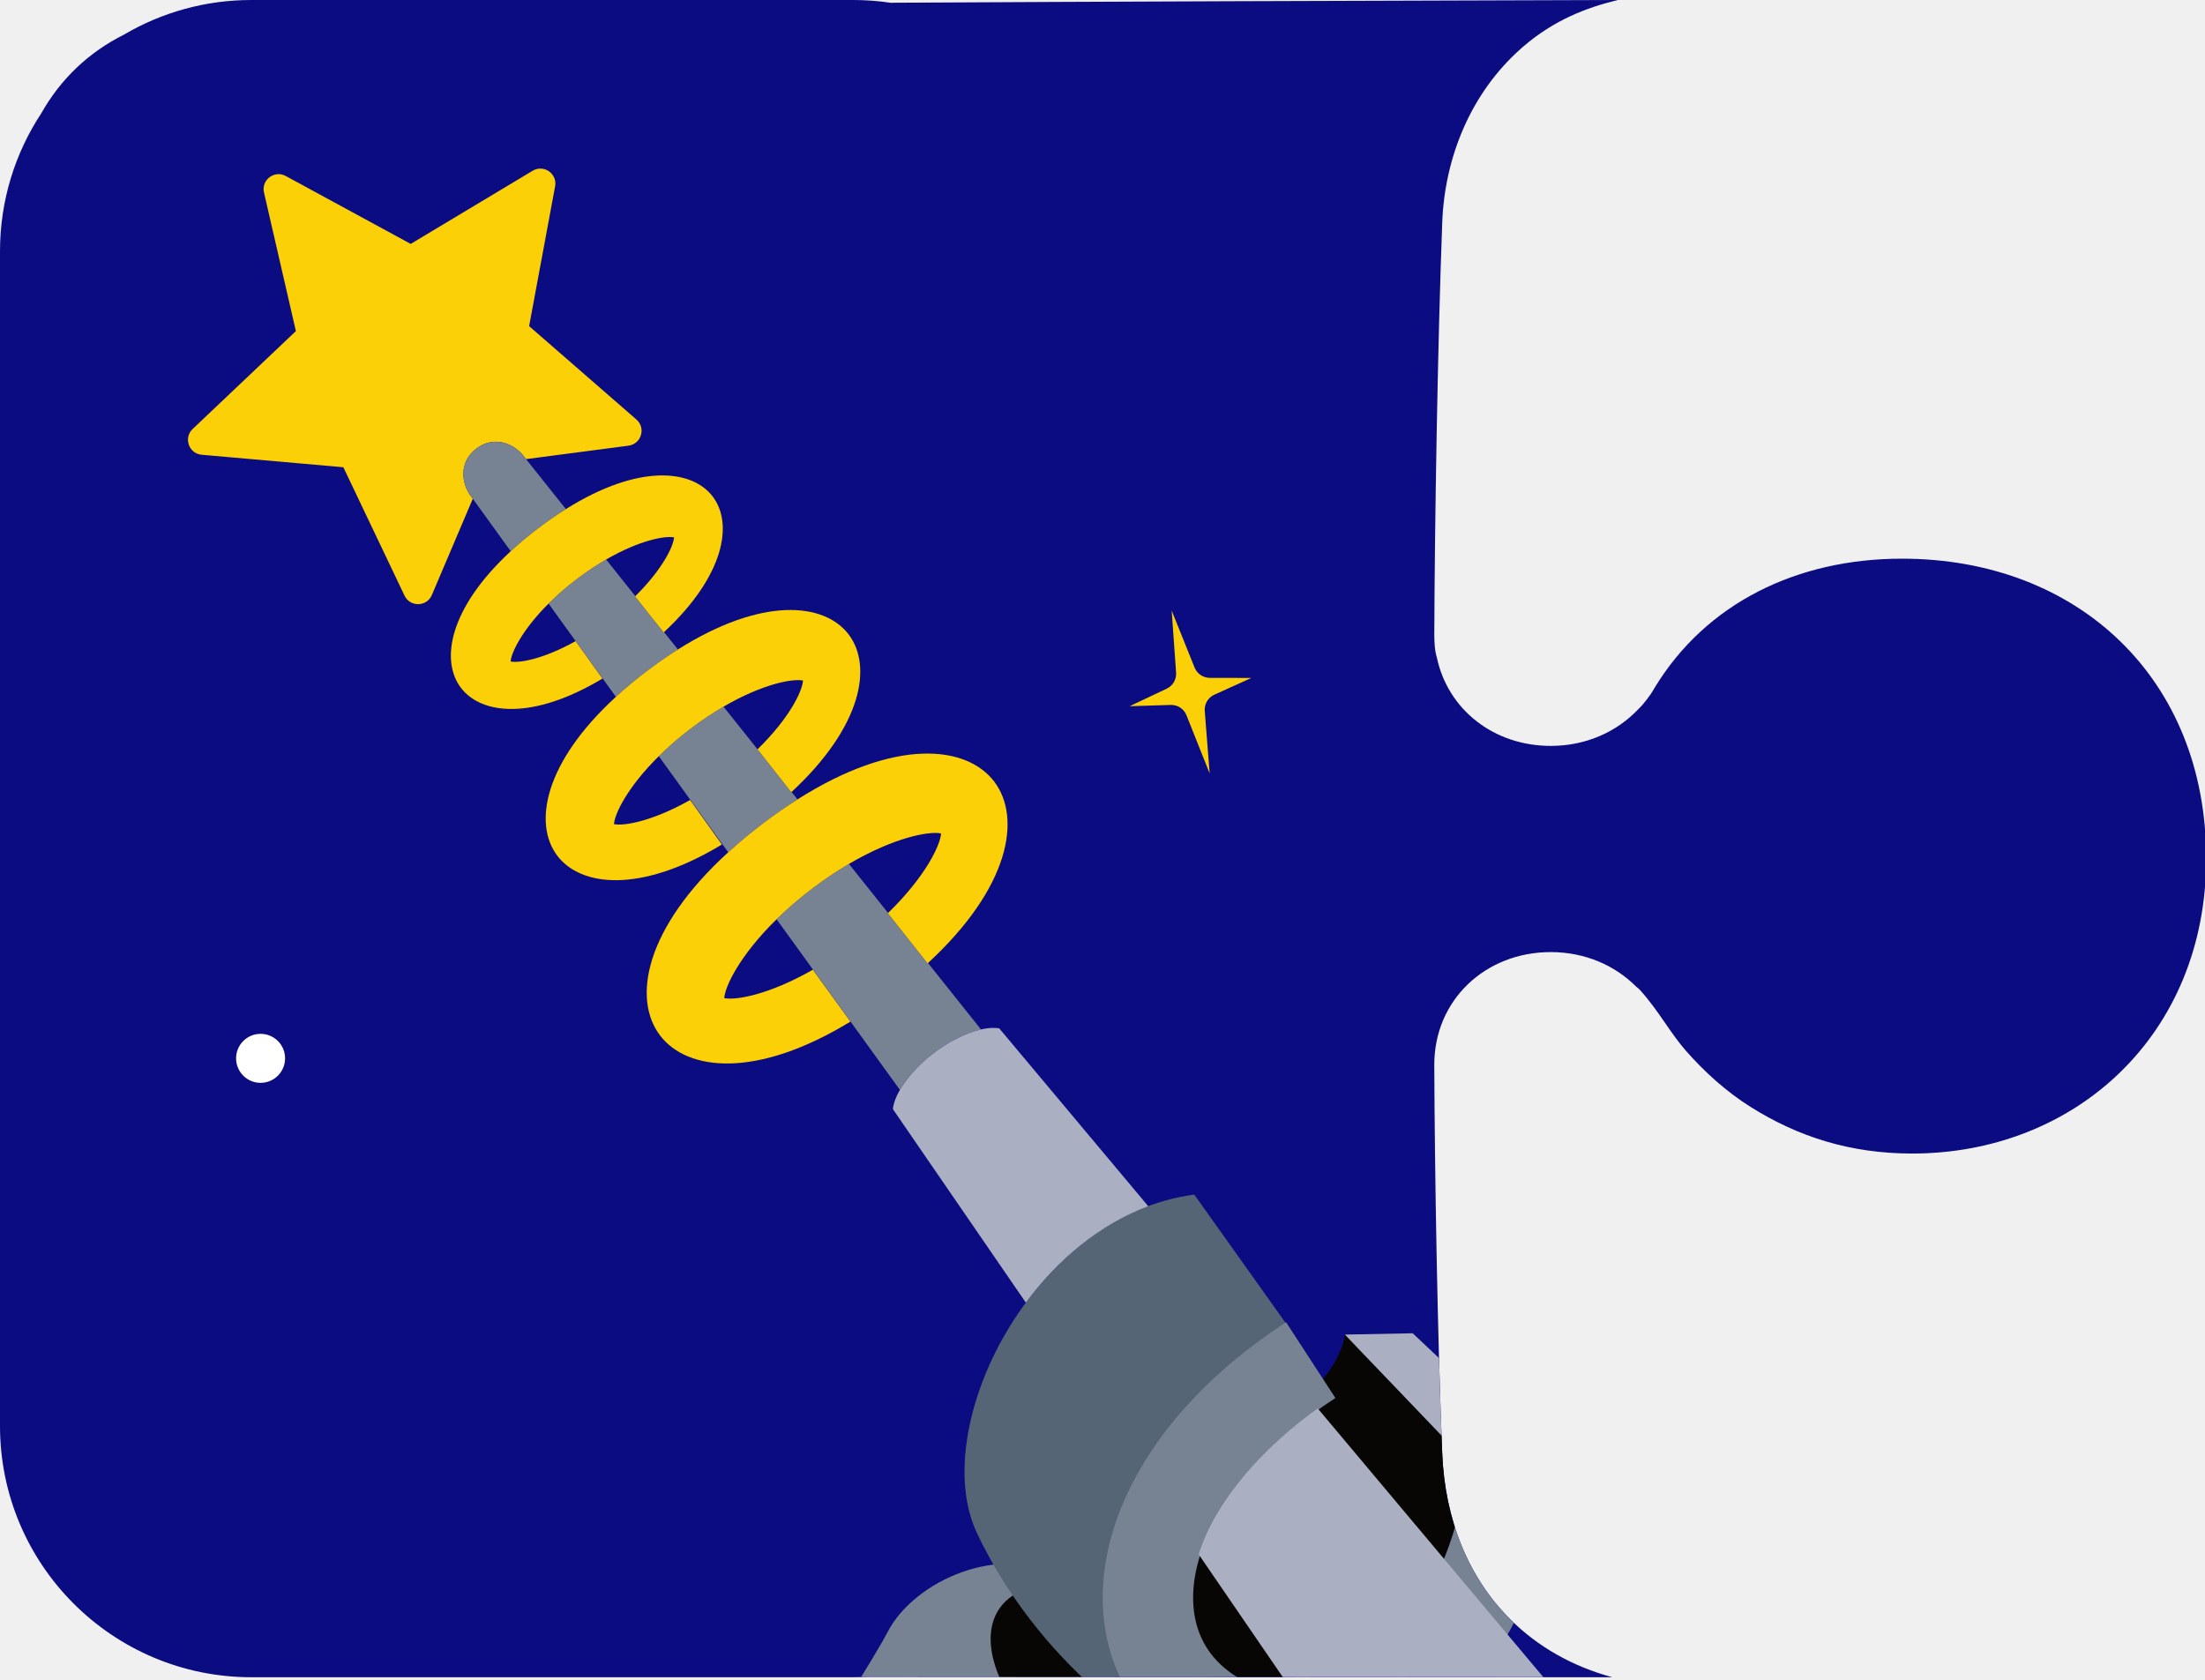
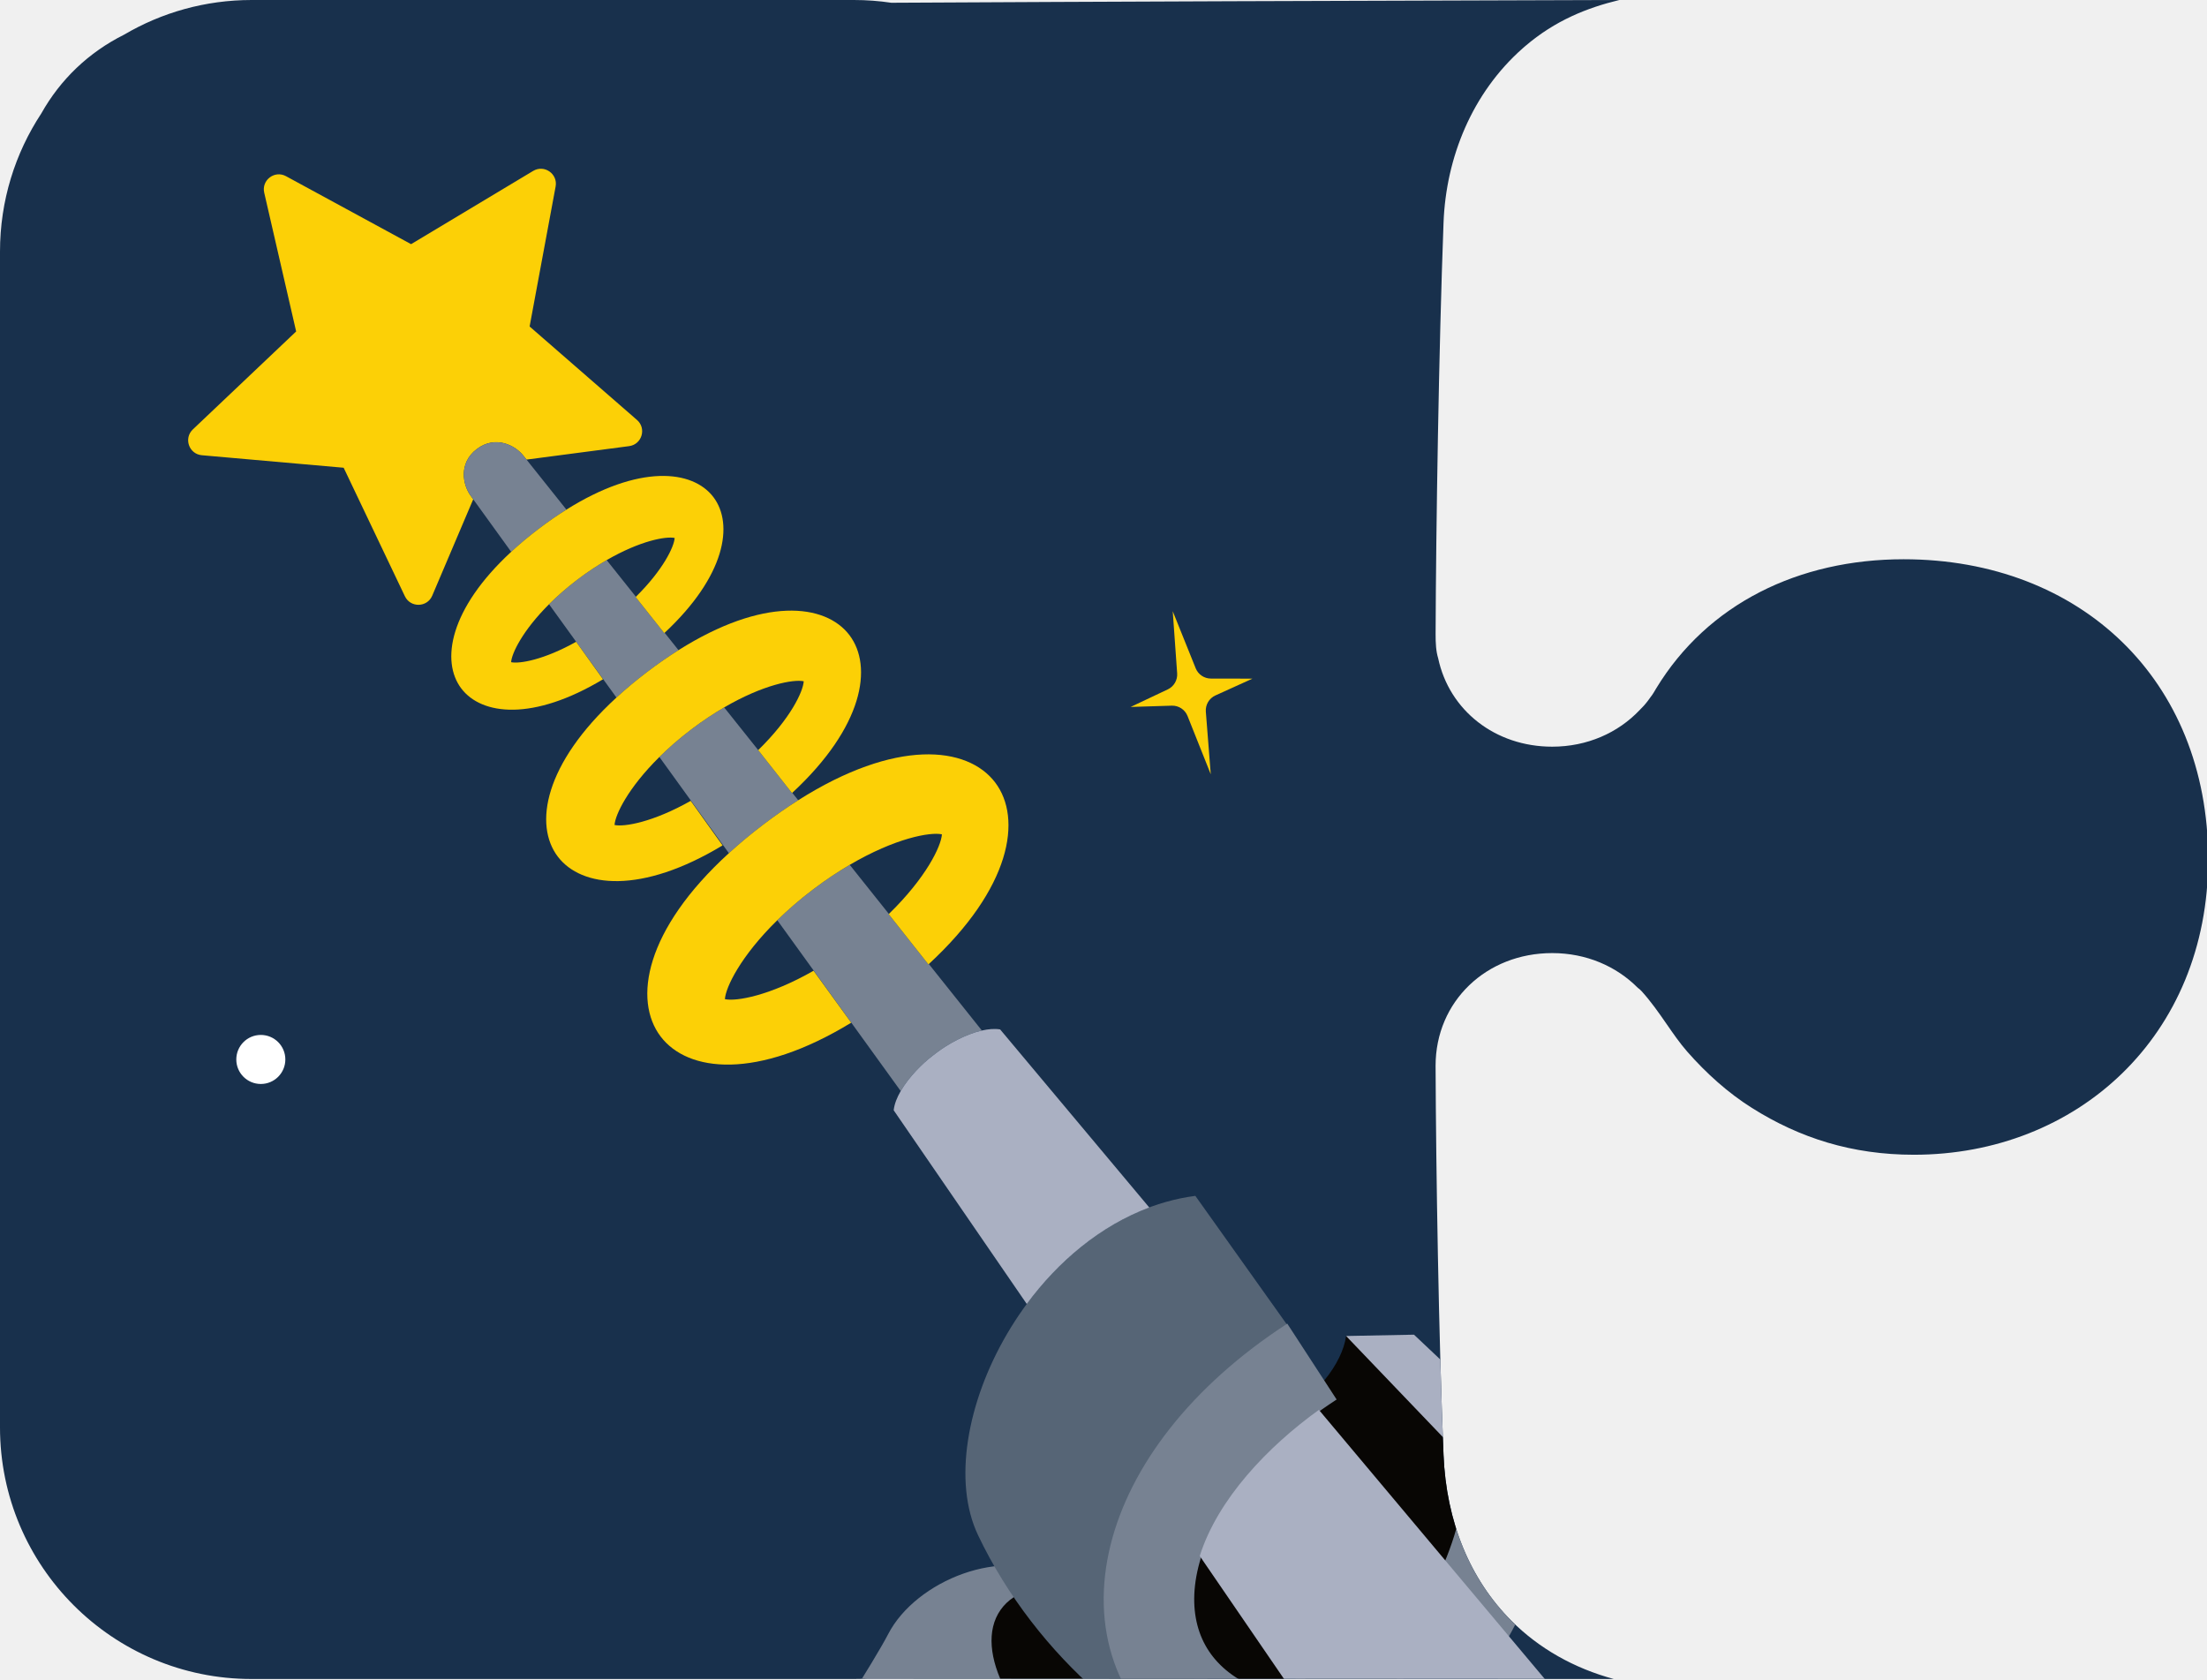
- <svg xmlns="http://www.w3.org/2000/svg" width="512" height="390" viewBox="0 0 512 390" fill="none">
-   <g clip-path="url(#clip0_2034_553)">
-     <path d="M198.101 0C201.048 0 203.944 0.218 206.773 0.64C255.463 0.377 312.875 0.164 375.672 0C368.196 1.804 360.792 4.744 353.828 10.704L353.265 11.194C341.52 21.545 335.453 36.534 334.885 51.678C333.794 80.741 333.128 122.665 333.045 147.059V147.065C333.04 149.243 333.136 151.056 333.633 152.682C336.204 164.838 346.9 173.219 360.091 173.219C368.192 173.219 375.36 170.012 380.36 164.746C381.077 164.058 381.74 163.307 382.347 162.498L382.615 162.132L382.623 162.121C382.648 162.086 382.675 162.047 382.719 161.987C382.758 161.933 382.813 161.857 382.87 161.776L382.921 161.704L382.932 161.688C382.949 161.665 382.963 161.647 383.029 161.562C383.14 161.419 383.4 161.083 383.652 160.649L384.213 159.707C396.138 140.073 417.273 129.74 441.619 129.74C462.266 129.74 479.888 136.839 492.324 148.933C504.746 161.012 512.272 178.34 512.272 199.348C512.272 240.414 481.773 267.883 444.009 267.883C429.644 267.883 417.513 264.002 406.438 257.028L406.437 257.027C400.884 253.533 395.834 248.992 391.393 243.931L391.394 243.93C389.691 241.989 388.194 239.813 386.49 237.351C384.845 234.973 383.002 232.323 380.808 229.908L380.806 229.91C380.519 229.594 380.224 229.35 379.956 229.165C374.976 224.144 367.981 221.102 360.086 221.102C344.859 221.102 333.04 232.268 333.04 247.25V247.268C333.132 271.714 333.766 309.828 334.881 337.471C335.513 353.058 341.027 366.384 350.608 375.978C357.024 382.401 365.115 387.002 374.454 389.524C303.326 389.495 242.843 389.459 201.218 389.42C200.186 389.474 199.146 389.502 198.101 389.502H58.378C26.137 389.502 9.8116e-05 363.366 0 331.125V58.377C3.69781e-05 46.528 3.53 35.503 9.596 26.297C14.047 18.39 20.555 12.161 28.811 8.029C37.483 2.926 47.589 0 58.378 0H198.101Z" fill="#0B0B82" />
-     <mask id="mask0_2034_553" style="mask-type:alpha" maskUnits="userSpaceOnUse" x="0" y="0" width="513" height="390">
-       <path d="M375.672 0C368.196 1.804 360.792 4.745 353.828 10.705L353.265 11.194C341.519 21.546 335.452 36.535 334.884 51.678C333.794 80.742 333.128 122.665 333.045 147.059V147.065C333.04 149.243 333.136 151.057 333.633 152.682C336.204 164.838 346.9 173.219 360.091 173.219C368.192 173.219 375.359 170.013 380.36 164.747C381.077 164.058 381.741 163.308 382.347 162.498L382.615 162.132L382.623 162.122C382.648 162.086 382.676 162.048 382.719 161.988C382.758 161.934 382.813 161.857 382.87 161.777L382.921 161.705L382.932 161.688C382.949 161.666 382.963 161.647 383.029 161.562C383.14 161.419 383.4 161.084 383.653 160.65L384.213 159.707C396.138 140.073 417.273 129.74 441.619 129.74C462.265 129.74 479.888 136.839 492.325 148.933C504.746 161.012 512.272 178.34 512.272 199.348C512.272 240.414 481.773 267.883 444.009 267.883C429.644 267.883 417.513 264.003 406.438 257.029L406.437 257.028C400.885 253.534 395.835 248.993 391.393 243.931L391.394 243.93C389.691 241.989 388.194 239.814 386.49 237.351C384.845 234.974 383.002 232.323 380.808 229.908L380.806 229.91C380.519 229.594 380.224 229.35 379.956 229.165C374.976 224.145 367.981 221.102 360.086 221.102C344.859 221.102 333.04 232.268 333.04 247.25V247.268C333.133 271.715 333.765 309.828 334.881 337.471C335.513 353.059 341.027 366.384 350.609 375.978C357.024 382.401 365.115 387.003 374.454 389.525C242.759 389.47 147.554 389.399 140.979 389.309C111.461 388.906 81.949 388.158 52.451 387.051C24.546 386.002 3.898 365.979 2.776 337.396C-0.959 242.261 -0.891 147.112 2.776 51.972L2.782 51.981C3.904 22.874 22.594 3.457 52.456 2.326C81.984 1.21 210.118 0.432 375.672 0Z" fill="#FFD432" />
+ <svg xmlns="http://www.w3.org/2000/svg" width="536" height="408" viewBox="0 0 536 408" fill="none">
+   <g clip-path="url(#clip0_246_140)">
+     <path d="M207.387 0C210.472 0 213.505 0.23 216.468 0.671C267.439 0.396 327.543 0.172 393.282 0C385.456 1.888 377.705 4.967 370.414 11.206L369.824 11.719C357.528 22.555 351.176 38.247 350.582 54.101C349.44 84.526 348.743 128.415 348.656 153.952V153.959C348.651 156.239 348.752 158.137 349.272 159.839C351.964 172.565 363.161 181.338 376.97 181.338C385.451 181.338 392.954 177.983 398.189 172.47C398.94 171.749 399.635 170.963 400.27 170.115L400.55 169.731L400.559 169.721C400.585 169.684 400.614 169.644 400.659 169.581C400.7 169.525 400.758 169.445 400.817 169.36L400.87 169.284L400.882 169.267C400.9 169.243 400.914 169.224 400.983 169.135C401.099 168.985 401.372 168.634 401.637 168.18L402.224 167.193C414.707 146.639 436.833 135.821 462.32 135.821C483.934 135.822 502.383 143.254 515.402 155.914C528.406 168.559 536.285 186.7 536.285 208.692C536.285 251.683 504.356 280.44 464.821 280.44C449.783 280.44 437.084 276.378 425.489 269.077L425.488 269.076C419.676 265.418 414.389 260.664 409.739 255.365L409.74 255.364C407.958 253.332 406.39 251.055 404.606 248.478C402.884 245.989 400.955 243.214 398.658 240.686L398.656 240.688C398.356 240.356 398.047 240.101 397.767 239.907C392.553 234.651 385.23 231.466 376.965 231.466C361.024 231.466 348.651 243.156 348.651 258.841V258.859C348.748 284.452 349.411 324.351 350.578 353.29C351.24 369.608 357.013 383.558 367.043 393.602C373.759 400.326 382.229 405.144 392.007 407.784C317.545 407.753 254.226 407.716 210.65 407.675C209.57 407.732 208.482 407.761 207.387 407.761H61.114C27.362 407.761 0 380.399 0 346.646V61.114C0 48.728 3.684 37.201 10.018 27.572C14.683 19.265 21.517 12.724 30.189 8.391C39.26 3.058 49.83 0 61.114 0H207.387Z" fill="#18304C" />
+     <mask id="mask0_246_140" style="mask-type:alpha" maskUnits="userSpaceOnUse" x="0" y="0" width="537" height="408">
+       <path d="M393.282 0C385.455 1.888 377.705 4.967 370.414 11.207L369.824 11.719C357.528 22.555 351.176 38.247 350.582 54.101C349.44 84.527 348.743 128.415 348.657 153.952V153.959C348.652 156.239 348.751 158.137 349.272 159.839C351.964 172.565 363.161 181.338 376.97 181.338C385.451 181.338 392.954 177.982 398.189 172.469C398.94 171.749 399.635 170.963 400.269 170.115L400.55 169.732L400.558 169.721C400.584 169.684 400.613 169.644 400.659 169.581C400.7 169.525 400.757 169.444 400.817 169.36L400.87 169.285L400.882 169.267C400.9 169.244 400.914 169.225 400.984 169.135C401.1 168.985 401.372 168.635 401.636 168.18L402.223 167.194C414.707 146.639 436.832 135.822 462.32 135.822C483.934 135.822 502.383 143.254 515.402 155.914C528.406 168.559 536.285 186.699 536.285 208.692C536.285 251.683 504.356 280.44 464.822 280.44C449.784 280.44 437.084 276.378 425.489 269.077L425.488 269.076C419.676 265.418 414.39 260.664 409.739 255.365L409.74 255.364C407.958 253.332 406.391 251.055 404.607 248.477C402.884 245.989 400.955 243.213 398.658 240.685L398.656 240.687C398.356 240.356 398.047 240.101 397.767 239.908C392.553 234.652 385.231 231.466 376.965 231.466C361.025 231.466 348.652 243.156 348.652 258.84V258.859C348.748 284.452 349.411 324.351 350.578 353.29C351.24 369.608 357.013 383.558 367.043 393.602C373.76 400.326 382.23 405.144 392.007 407.784C254.138 407.726 154.47 407.652 147.587 407.558C116.686 407.136 85.79 406.353 54.909 405.194C25.697 404.096 4.081 383.135 2.906 353.212C-1.004 253.617 -0.933 154.008 2.906 54.408L2.912 54.418C4.086 23.946 23.653 3.62 54.915 2.435C85.827 1.267 219.968 0.452 393.282 0Z" fill="#FFD432" />
    </mask>
-     <g mask="url(#mask0_2034_553)">
-       <path d="M304.069 412.708C312.312 421.844 317.266 421.196 305.95 447.043C294.634 472.891 256.741 511.923 234.788 526.314C218.175 537.205 189.994 538.888 167.69 517.671C145.387 496.456 140.316 482.784 149.069 468.649C157.824 454.514 199.638 391.473 206.052 379.077C212.466 366.682 232.86 358.433 245.482 366.13C258.106 373.828 304.069 412.708 304.069 412.708Z" fill="#778292" />
-       <path d="M232.106 373.486C238.63 364.153 258.521 366.793 276.534 379.384C294.549 391.976 303.862 409.749 297.338 419.083C290.814 428.417 270.923 425.776 252.91 413.186C234.896 400.594 225.582 382.82 232.106 373.486Z" fill="#080604" />
-       <path d="M312.276 309.93C311.431 316.156 305.283 324.763 295.137 329.374C284.993 333.986 269.622 364.421 273.004 376.41C276.384 388.399 279.152 400.081 297.905 398.851C316.658 397.622 335.717 382.251 335.717 381.328C335.717 380.407 345.863 336.445 345.863 336.445L320.653 311.851L312.276 309.93Z" fill="#080604" />
-       <path d="M361.002 340.749L328.031 309.623L312.276 309.93L340.022 338.904L356.622 349.972L361.002 340.749Z" fill="#AAB0C2" />
-       <path d="M298.751 307.548L277.307 277.42C239.802 282.339 215.208 331.526 226.89 356.12C240.427 384.618 266.855 406.537 289.296 411.763C289.296 411.763 270.544 404.692 267.471 380.098C264.396 355.504 282.764 322.303 298.751 307.548Z" fill="#566576" />
-       <path d="M350.923 340.002C348.412 383.347 311.138 417.556 280.996 397.93C256.262 381.823 262.788 342.905 304.357 315.862" stroke="#778292" stroke-width="21" stroke-miterlimit="10" />
-       <path d="M110.609 104.174C114.92 100.9 119.58 103.279 121.515 105.828L122.146 106.62L145.943 103.497C148.915 103.107 150.037 99.392 147.775 97.423L122.865 75.74L128.897 43.27C129.444 40.323 126.256 38.109 123.686 39.651L95.367 56.642L66.35 40.872C63.715 39.44 60.626 41.787 61.298 44.709L68.704 76.893L44.74 99.615C42.564 101.679 43.842 105.344 46.828 105.606L79.726 108.507L93.931 138.322C95.222 141.027 99.102 140.945 100.274 138.187L109.784 115.824L109.278 115.125C107.341 112.575 106.3 107.448 110.609 104.174Z" fill="#FCD006" />
-       <path d="M216.32 244.945L217.447 244.09C219.771 242.323 223.9 239.952 227.785 239.065L215.481 223.64C215.447 223.672 215.417 223.702 215.383 223.733L206.162 212.072C206.179 212.054 206.195 212.038 206.213 212.02L197.128 200.629C194.417 202.222 191.553 204.114 188.564 206.383C185.398 208.788 182.682 211.173 180.327 213.478L208.954 253.104C210.887 249.767 214.095 246.634 216.32 244.945Z" fill="#778292" />
-       <path d="M157.407 150.828L154.19 146.795C154.16 146.824 154.134 146.852 154.102 146.881L147.462 138.503C147.485 138.481 147.502 138.461 147.525 138.439L140.742 129.934C138.598 131.175 136.322 132.662 133.943 134.47C131.394 136.407 129.225 138.328 127.372 140.173L143.011 161.822C145.164 159.847 147.541 157.852 150.18 155.848C152.66 153.964 155.068 152.304 157.407 150.828Z" fill="#778292" />
-       <path d="M131.402 118.225L122.147 106.622L121.515 105.83C119.58 103.28 114.92 100.902 110.609 104.176C106.3 107.45 107.341 112.577 109.278 115.126L109.785 115.826L118.589 128.016C120.499 126.249 122.619 124.465 124.98 122.673C127.186 120.998 129.325 119.526 131.402 118.225Z" fill="#778292" />
-       <path d="M185.178 185.644L183.8 183.919C183.778 183.94 183.76 183.959 183.738 183.98L175.894 174.013C175.895 174.011 175.897 174.011 175.897 174.01L167.999 164.109C165.581 165.518 163.021 167.201 160.346 169.233C157.498 171.395 155.066 173.541 152.972 175.609L169.092 197.924C171.503 195.725 174.153 193.505 177.09 191.274C179.862 189.169 182.558 187.306 185.178 185.644Z" fill="#778292" />
-       <path d="M167.999 164.109C177.124 158.785 184.109 157.544 186.458 158.044C186.313 160.433 183.405 166.687 175.898 174.01C175.898 174.012 175.896 174.012 175.894 174.013L183.738 183.98C183.761 183.959 183.778 183.94 183.801 183.919C200.289 168.627 202.591 154.621 197.056 147.335C191.442 139.943 176.994 138.475 157.407 150.827C155.068 152.303 152.66 153.963 150.18 155.847C147.541 157.851 145.164 159.846 143.011 161.822C126.213 177.236 123.833 191.387 129.404 198.721C134.883 205.935 148.766 207.518 167.628 196.12L160.237 185.787C151.495 190.733 144.847 191.872 142.566 191.385C142.711 189.029 145.68 182.81 152.972 175.609C155.067 173.541 157.498 171.395 160.347 169.233C163.021 167.201 165.582 165.518 167.999 164.109Z" fill="#FCD006" />
-       <path d="M197.129 200.627C207.7 194.415 215.803 192.97 218.514 193.55C218.347 196.294 214.861 203.598 206.213 212.019C206.196 212.036 206.18 212.052 206.162 212.07L215.383 223.731C215.417 223.701 215.447 223.67 215.481 223.638C234.552 206.035 237.228 189.895 230.86 181.513C224.4 173.009 207.747 171.339 185.178 185.644C182.558 187.306 179.863 189.169 177.09 191.274C174.153 193.505 171.503 195.725 169.092 197.924C149.622 215.685 146.845 232.009 153.261 240.456C159.58 248.775 175.648 250.566 197.469 237.249L188.742 225.197C178.564 231.016 170.812 232.356 168.169 231.79C168.336 229.066 171.8 221.83 180.327 213.477C182.682 211.172 185.398 208.786 188.565 206.382C191.553 204.112 194.417 202.22 197.129 200.627Z" fill="#FCD006" />
-       <path d="M140.742 129.934C148.537 125.424 154.497 124.369 156.511 124.8C156.386 126.836 153.832 132.211 147.525 138.438C147.502 138.461 147.485 138.48 147.462 138.502L154.102 146.88C154.134 146.851 154.16 146.824 154.19 146.795C168.303 133.632 170.264 121.588 165.498 115.315C160.661 108.947 148.242 107.666 131.402 118.224C129.325 119.525 127.186 120.997 124.98 122.672C122.619 124.464 120.499 126.248 118.59 128.014C104.246 141.269 102.23 153.417 107.025 159.729C111.742 165.941 123.675 167.323 139.892 157.583L133.655 148.886C126.194 153.068 120.528 154.034 118.573 153.616C118.697 151.601 121.21 146.316 127.372 140.172C129.225 138.327 131.394 136.406 133.943 134.47C136.322 132.661 138.598 131.175 140.742 129.934Z" fill="#FCD006" />
-       <path d="M238.199 302.505C245.49 292.629 255.244 284.374 266.623 280.121C246.402 255.985 232.021 238.809 232.021 238.809C230.722 238.594 229.271 238.723 227.785 239.063C223.901 239.951 219.771 242.322 217.447 244.088L216.32 244.943C214.096 246.632 210.888 249.765 208.954 253.102C208.094 254.587 207.483 256.111 207.326 257.567C207.326 257.567 220.188 276.28 238.199 302.505Z" fill="#AAB0C2" />
-       <path d="M393.869 431.554C385.752 422.148 344.696 373.253 305.969 327.067C294.131 335.581 282.505 347.745 278.328 360.962C310.613 408.021 343.092 455.436 349.584 465.193C363.24 485.712 381.088 487.602 392.718 478.767L395.375 476.749C407.006 467.914 409.973 450.216 393.869 431.554Z" fill="#AAB0C2" />
-       <path d="M442.711 334.928L441.139 355.216C440.969 357.425 442.155 359.516 444.139 360.503L456.443 366.623L443.002 366.167C440.715 366.088 438.624 367.453 437.772 369.576L430.044 388.854L431.717 368.17C431.902 365.891 430.639 363.74 428.559 362.788L416.176 357.129L429.771 357.377C432.013 357.417 434.051 356.078 434.901 354.001L442.711 334.928Z" fill="white" />
-       <path d="M272.061 141.793L277.386 155.03C277.967 156.471 279.363 157.416 280.916 157.418L290.554 157.436L281.966 161.332C280.505 161.994 279.614 163.502 279.741 165.101L280.884 179.62L275.498 166.102C274.905 164.612 273.442 163.654 271.838 163.704L262.295 164.002L270.915 159.926C272.338 159.254 273.201 157.777 273.088 156.208L272.061 141.793Z" fill="#FCD006" />
-       <path d="M66.195 245.777C66.195 248.918 63.648 251.466 60.507 251.466C57.365 251.466 54.819 248.918 54.819 245.777C54.819 242.635 57.365 240.089 60.507 240.089C63.648 240.089 66.195 242.635 66.195 245.777Z" fill="white" />
+     <g mask="url(#mask0_246_140)">
+       <path d="M318.323 432.054C326.952 441.618 332.138 440.94 320.292 467.999C308.446 495.058 268.776 535.92 245.794 550.985C228.402 562.387 198.9 564.149 175.551 541.938C152.202 519.728 146.893 505.415 156.057 490.618C165.223 475.82 208.996 409.824 215.711 396.847C222.425 383.87 243.775 375.235 256.989 383.293C270.205 391.351 318.323 432.054 318.323 432.054Z" fill="#778292" />
+       <path d="M242.987 390.994C249.817 381.222 270.64 383.987 289.498 397.167C308.357 410.349 318.107 428.957 311.277 438.728C304.447 448.499 283.624 445.735 264.766 432.554C245.908 419.372 236.157 400.765 242.987 390.994Z" fill="#080604" />
+       <path d="M326.915 324.458C326.03 330.975 319.593 339.986 308.972 344.814C298.353 349.641 282.261 381.503 285.802 394.054C289.34 406.605 292.238 418.834 311.87 417.547C331.502 416.26 351.455 400.169 351.455 399.203C351.455 398.238 362.076 352.216 362.076 352.216L335.685 326.469L326.915 324.458Z" fill="#080604" />
+       <path d="M377.924 356.722L343.408 324.137L326.914 324.458L355.96 354.79L373.339 366.377L377.924 356.722Z" fill="#AAB0C2" />
+       <path d="M312.755 321.965L290.306 290.425C251.043 295.574 225.296 347.067 237.526 372.814C251.697 402.647 279.364 425.594 302.857 431.064C302.857 431.064 283.226 423.662 280.008 397.916C276.789 372.169 296.019 337.412 312.755 321.965Z" fill="#566576" />
+       <path d="M367.373 355.941C364.744 401.318 325.723 437.13 294.168 416.584C268.275 399.722 275.106 358.98 318.624 330.669" stroke="#778292" stroke-width="21.984" stroke-miterlimit="10" />
+       <path d="M115.793 109.057C120.306 105.63 125.184 108.12 127.21 110.789L127.872 111.619L152.784 108.349C155.895 107.94 157.069 104.051 154.702 101.99L128.624 79.291L134.939 45.299C135.511 42.213 132.174 39.896 129.484 41.51L99.837 59.297L69.459 42.789C66.701 41.289 63.467 43.746 64.171 46.805L71.924 80.497L46.837 104.285C44.559 106.446 45.897 110.282 49.023 110.557L83.462 113.594L98.334 144.806C99.685 147.638 103.747 147.552 104.974 144.665L114.93 121.253L114.4 120.521C112.372 117.853 111.282 112.485 115.793 109.057Z" fill="#FCD006" />
+       <path d="M226.459 256.428L227.639 255.532C230.072 253.683 234.395 251.201 238.462 250.272L225.581 234.124C225.546 234.157 225.514 234.189 225.478 234.221L215.825 222.013C215.843 221.995 215.86 221.978 215.879 221.96L206.368 210.034C203.53 211.702 200.531 213.682 197.403 216.058C194.088 218.576 191.244 221.073 188.779 223.486L218.748 264.969C220.772 261.476 224.131 258.196 226.459 256.428Z" fill="#778292" />
+       <path d="M164.784 157.899L161.417 153.677C161.385 153.707 161.358 153.736 161.325 153.766L154.374 144.996C154.397 144.972 154.416 144.952 154.439 144.929L147.338 136.026C145.094 137.325 142.711 138.881 140.221 140.774C137.552 142.802 135.282 144.813 133.342 146.744L149.714 169.408C151.967 167.34 154.456 165.252 157.219 163.154C159.815 161.182 162.336 159.443 164.784 157.899Z" fill="#778292" />
+       <path d="M137.562 123.766L127.873 111.619L127.212 110.79C125.186 108.121 120.308 105.631 115.795 109.058C111.283 112.486 112.374 117.854 114.401 120.522L114.931 121.254L124.149 134.016C126.148 132.166 128.368 130.299 130.839 128.422C133.148 126.669 135.388 125.128 137.562 123.766Z" fill="#778292" />
+       <path d="M193.858 194.345L192.416 192.54C192.393 192.562 192.374 192.582 192.351 192.604L184.139 182.17C184.141 182.168 184.143 182.168 184.143 182.166L175.874 171.801C173.343 173.277 170.663 175.038 167.863 177.165C164.881 179.429 162.335 181.675 160.143 183.841L177.018 207.201C179.542 204.899 182.317 202.575 185.391 200.24C188.294 198.036 191.116 196.085 193.858 194.345Z" fill="#778292" />
+       <path d="M175.873 171.801C185.426 166.228 192.739 164.929 195.197 165.452C195.046 167.953 192.002 174.5 184.142 182.166C184.142 182.168 184.14 182.168 184.139 182.17L192.35 192.604C192.374 192.582 192.392 192.562 192.416 192.54C209.677 176.531 212.086 161.868 206.293 154.241C200.415 146.502 185.29 144.966 164.785 157.897C162.336 159.442 159.816 161.18 157.219 163.152C154.456 165.25 151.968 167.338 149.714 169.406C132.129 185.543 129.637 200.358 135.469 208.036C141.205 215.588 155.738 217.245 175.485 205.313L167.748 194.495C158.596 199.673 151.636 200.866 149.248 200.356C149.4 197.889 152.508 191.379 160.142 183.841C162.335 181.675 164.88 179.429 167.862 177.165C170.662 175.038 173.343 173.277 175.873 171.801Z" fill="#FCD006" />
+       <path d="M206.369 210.031C217.436 203.528 225.918 202.015 228.757 202.622C228.582 205.495 224.932 213.141 215.879 221.956C215.861 221.975 215.844 221.992 215.826 222.01L225.479 234.218C225.514 234.186 225.546 234.154 225.582 234.12C245.547 215.692 248.348 198.796 241.682 190.021C234.919 181.118 217.485 179.369 193.858 194.345C191.115 196.085 188.294 198.035 185.391 200.24C182.317 202.575 179.542 204.899 177.018 207.201C156.636 225.794 153.728 242.884 160.445 251.726C167.06 260.436 183.882 262.31 206.726 248.369L197.589 235.753C186.934 241.844 178.818 243.247 176.052 242.655C176.227 239.803 179.853 232.227 188.78 223.482C191.245 221.069 194.089 218.572 197.404 216.055C200.532 213.679 203.53 211.699 206.369 210.031Z" fill="#FCD006" />
+       <path d="M147.34 136.025C155.501 131.303 161.74 130.199 163.849 130.65C163.717 132.782 161.044 138.409 154.441 144.928C154.417 144.951 154.399 144.971 154.375 144.995L161.326 153.765C161.36 153.735 161.387 153.706 161.419 153.676C176.193 139.896 178.245 127.288 173.256 120.721C168.193 114.054 155.191 112.713 137.562 123.766C135.388 125.128 133.148 126.669 130.84 128.422C128.368 130.298 126.148 132.166 124.149 134.015C109.133 147.891 107.023 160.608 112.042 167.216C116.981 173.72 129.473 175.167 146.45 164.97L139.921 155.865C132.11 160.243 126.178 161.255 124.132 160.817C124.262 158.707 126.892 153.174 133.343 146.743C135.283 144.811 137.553 142.801 140.222 140.773C142.712 138.88 145.095 137.324 147.34 136.025Z" fill="#FCD006" />
+       <path d="M249.366 316.686C256.998 306.347 267.209 297.705 279.122 293.253C257.953 267.985 242.898 250.004 242.898 250.004C241.538 249.779 240.019 249.914 238.464 250.27C234.397 251.199 230.074 253.681 227.641 255.53L226.461 256.426C224.132 258.194 220.774 261.474 218.75 264.967C217.849 266.522 217.21 268.117 217.045 269.641C217.045 269.641 230.51 289.231 249.366 316.686Z" fill="#AAB0C2" />
+       <path d="M412.332 451.783C403.835 441.936 360.854 390.749 320.312 342.398C307.919 351.311 295.748 364.045 291.375 377.882C325.173 427.147 359.175 476.785 365.971 486.999C380.267 508.48 398.952 510.459 411.128 501.209L413.909 499.097C426.085 489.847 429.191 471.319 412.332 451.783Z" fill="#AAB0C2" />
+       <path d="M463.463 350.628L461.817 371.867C461.639 374.179 462.881 376.368 464.957 377.401L477.838 383.809L463.767 383.331C461.373 383.249 459.184 384.677 458.292 386.9L450.202 407.082L451.953 385.428C452.147 383.042 450.824 380.79 448.647 379.794L435.684 373.869L449.916 374.129C452.263 374.171 454.397 372.769 455.287 370.595L463.463 350.628Z" fill="white" />
+       <path d="M284.814 148.439L290.389 162.296C290.996 163.805 292.458 164.795 294.084 164.796L304.173 164.815L295.182 168.894C293.653 169.587 292.721 171.165 292.854 172.839L294.05 188.039L288.411 173.888C287.79 172.328 286.259 171.325 284.58 171.377L274.59 171.689L283.614 167.421C285.103 166.718 286.007 165.172 285.889 163.529L284.814 148.439Z" fill="#FCD006" />
+       <path d="M69.299 257.299C69.299 260.587 66.632 263.254 63.344 263.254C60.054 263.254 57.389 260.587 57.389 257.299C57.389 254.009 60.054 251.344 63.344 251.344C66.632 251.344 69.299 254.009 69.299 257.299Z" fill="white" />
    </g>
  </g>
  <defs>
-     <clipPath id="clip0_2034_553">
-       <rect width="512" height="389.503" fill="white" />
+     <clipPath id="clip0_246_140">
+       <rect width="536" height="407.761" fill="white" />
    </clipPath>
  </defs>
</svg>
